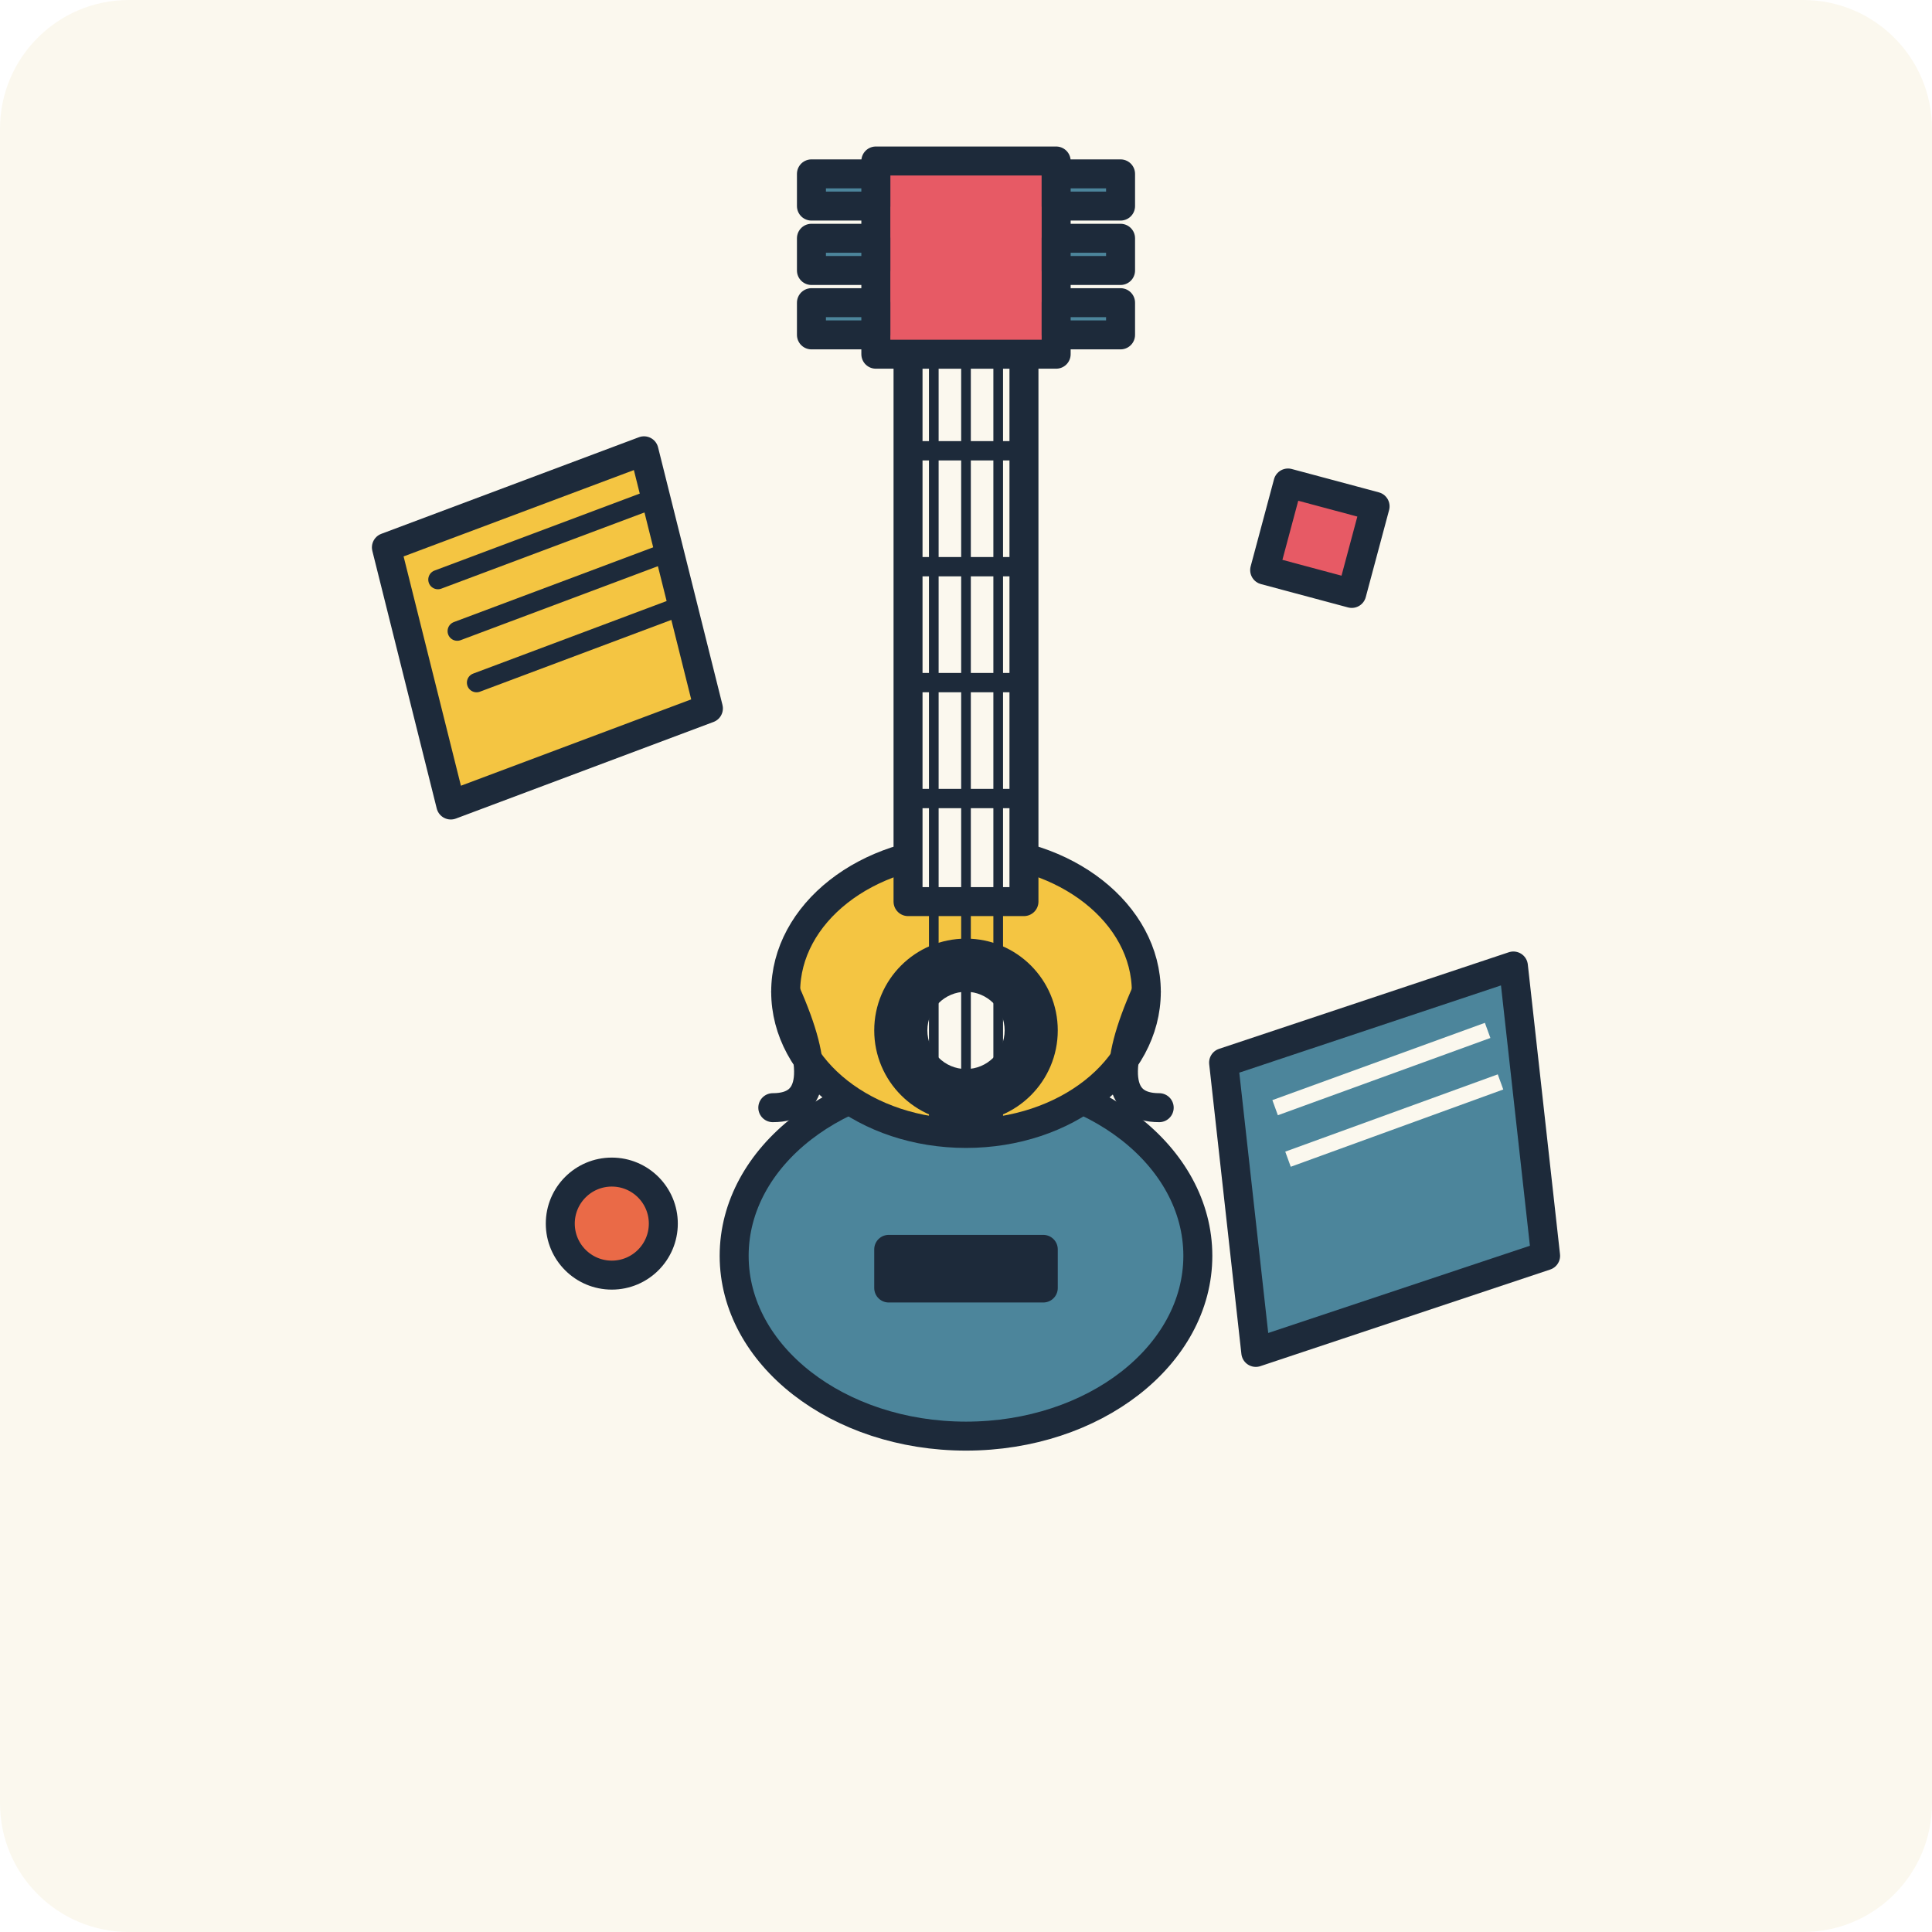
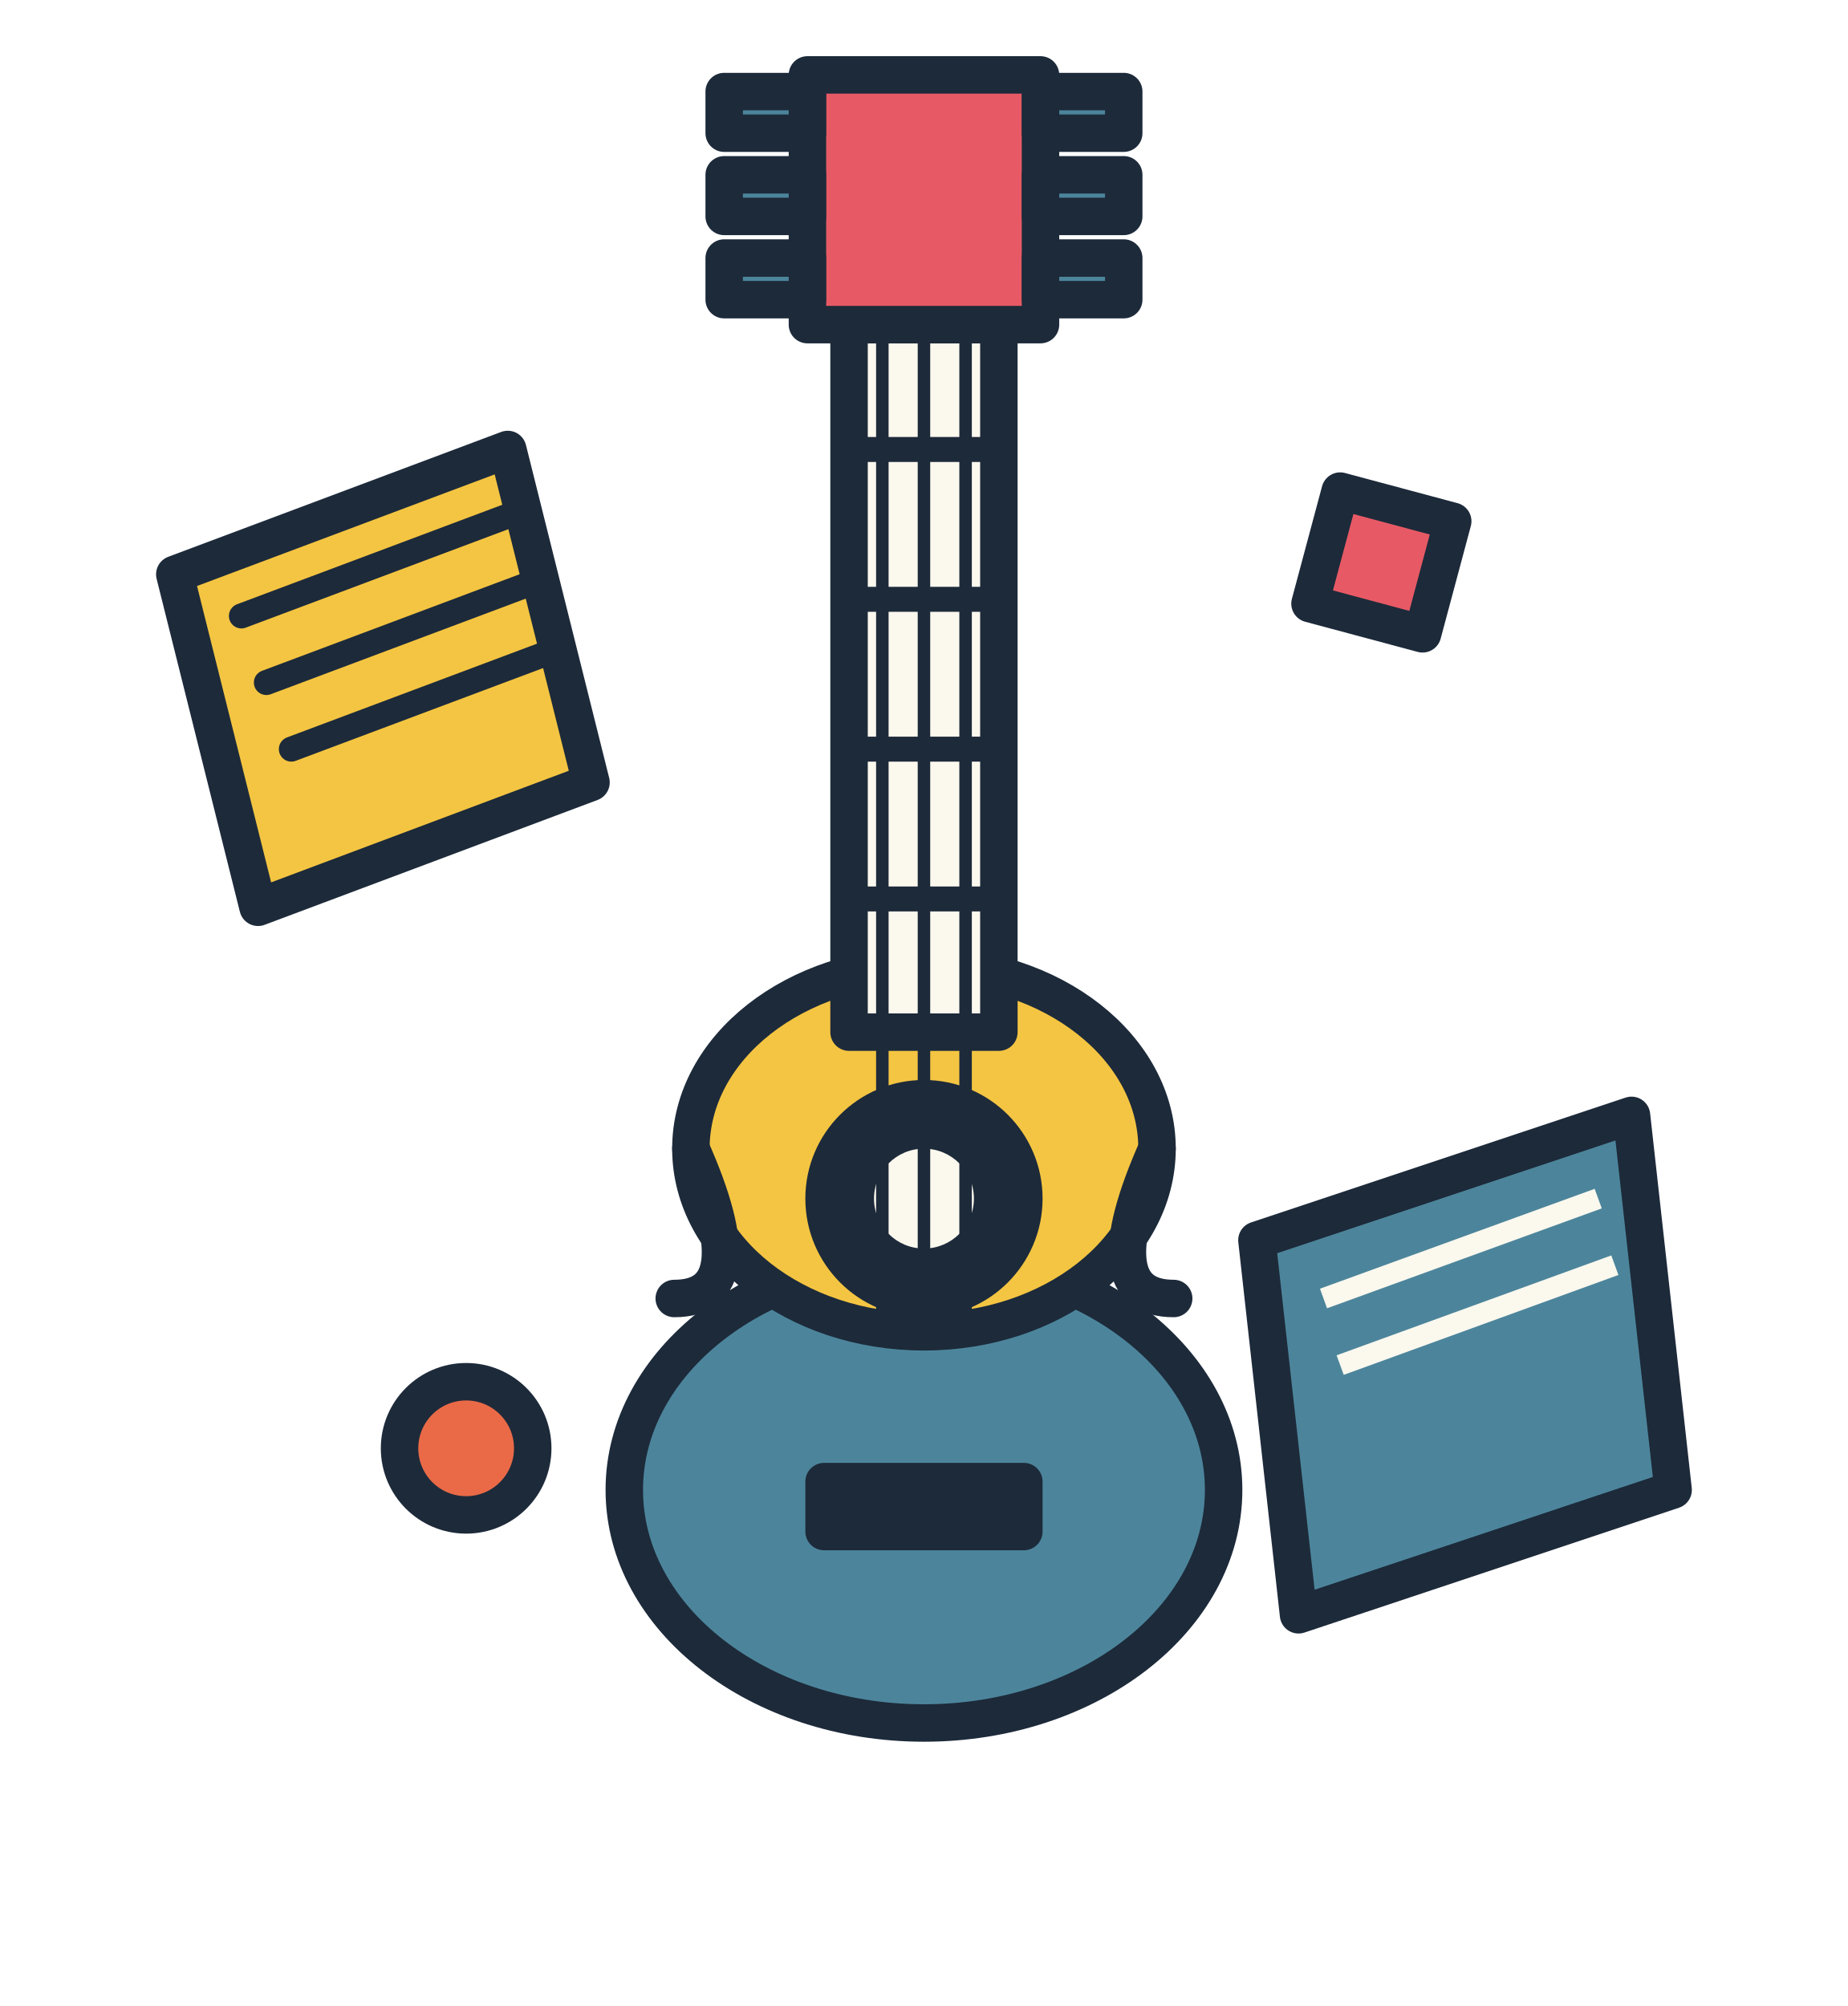
- <svg xmlns="http://www.w3.org/2000/svg" viewBox="0 0 300 300" width="100%" height="100%">
+ <svg xmlns="http://www.w3.org/2000/svg" viewBox="39 16 222 241" width="100%" height="100%">
  <defs>
    <style>
-       .bg2 { fill: #FBF8EE; }
      .st-thick { stroke: #1D2A3A; stroke-width: 4.5; stroke-linecap: round; stroke-linejoin: round; }
      .st-mid { stroke: #1D2A3A; stroke-width: 3; stroke-linecap: round; }
      
      /* Animaciones */
      .orbit-notes { transform-origin: 150px 145px; animation: orbit 6s linear infinite; }
      .bounce-guitar { transform-origin: 150px 145px; animation: bounce 1.8s ease-in-out infinite alternate; }

      @keyframes orbit {
        0% { transform: rotate(0deg); }
        100% { transform: rotate(360deg); }
      }
      @keyframes bounce {
        0% { transform: translateY(-6px) rotate(-1deg); }
        100% { transform: translateY(6px) rotate(2deg); }
      }
    </style>
  </defs>
-   <rect class="bg2" width="300" height="300" rx="20" />
  <g class="orbit-notes">
    <polygon points="60,85 100,70 110,110 70,125" fill="#F4C542" class="st-thick" />
    <line x1="68" y1="90" x2="100" y2="78" class="st-mid" />
    <line x1="71" y1="98" x2="103" y2="86" class="st-mid" />
    <line x1="74" y1="106" x2="106" y2="94" class="st-mid" />
    <polygon points="190,165 235,150 240,195 195,210" fill="#4C859B" class="st-thick" />
    <line x1="198" y1="172" x2="231" y2="160" stroke="#FBF8EE" stroke-width="2.5" />
    <line x1="200" y1="180" x2="233" y2="168" stroke="#FBF8EE" stroke-width="2.5" />
    <rect x="200" y="75" width="14" height="14" fill="#E75A65" class="st-thick" transform="rotate(15 200 75)" />
    <circle cx="95" cy="190" r="8" fill="#EA6A47" class="st-thick" />
  </g>
  <g class="bounce-guitar">
    <ellipse cx="150" cy="195" rx="36" ry="28" fill="#4C859B" class="st-thick" />
    <ellipse cx="150" cy="154" rx="28" ry="22" fill="#F4C542" class="st-thick" />
    <path d="M 120 172 Q 130 172 122 154" fill="none" class="st-thick" />
    <path d="M 180 172 Q 170 172 178 154" fill="none" class="st-thick" />
    <circle cx="150" cy="160" r="12" fill="#1D2A3A" class="st-thick" />
    <circle cx="150" cy="160" r="6" fill="#FBF8EE" />
    <rect x="141" y="55" width="18" height="85" fill="#FBF8EE" class="st-thick" />
    <line x1="141" y1="70" x2="159" y2="70" class="st-mid" />
    <line x1="141" y1="88" x2="159" y2="88" class="st-mid" />
    <line x1="141" y1="106" x2="159" y2="106" class="st-mid" />
    <line x1="141" y1="124" x2="159" y2="124" class="st-mid" />
    <line x1="145" y1="55" x2="145" y2="175" stroke="#1D2A3A" stroke-width="1.5" />
    <line x1="150" y1="55" x2="150" y2="175" stroke="#1D2A3A" stroke-width="1.5" />
    <line x1="155" y1="55" x2="155" y2="175" stroke="#1D2A3A" stroke-width="1.5" />
    <rect x="138" y="194" width="24" height="6" fill="#1D2A3A" class="st-thick" />
    <path d="M 136 55 L 164 55 L 164 25 L 136 25 Z" fill="#E75A65" class="st-thick" />
    <rect x="126" y="27" width="10" height="5" fill="#4C859B" class="st-thick" />
    <rect x="126" y="37" width="10" height="5" fill="#4C859B" class="st-thick" />
    <rect x="126" y="47" width="10" height="5" fill="#4C859B" class="st-thick" />
    <rect x="164" y="27" width="10" height="5" fill="#4C859B" class="st-thick" />
    <rect x="164" y="37" width="10" height="5" fill="#4C859B" class="st-thick" />
    <rect x="164" y="47" width="10" height="5" fill="#4C859B" class="st-thick" />
  </g>
</svg>
